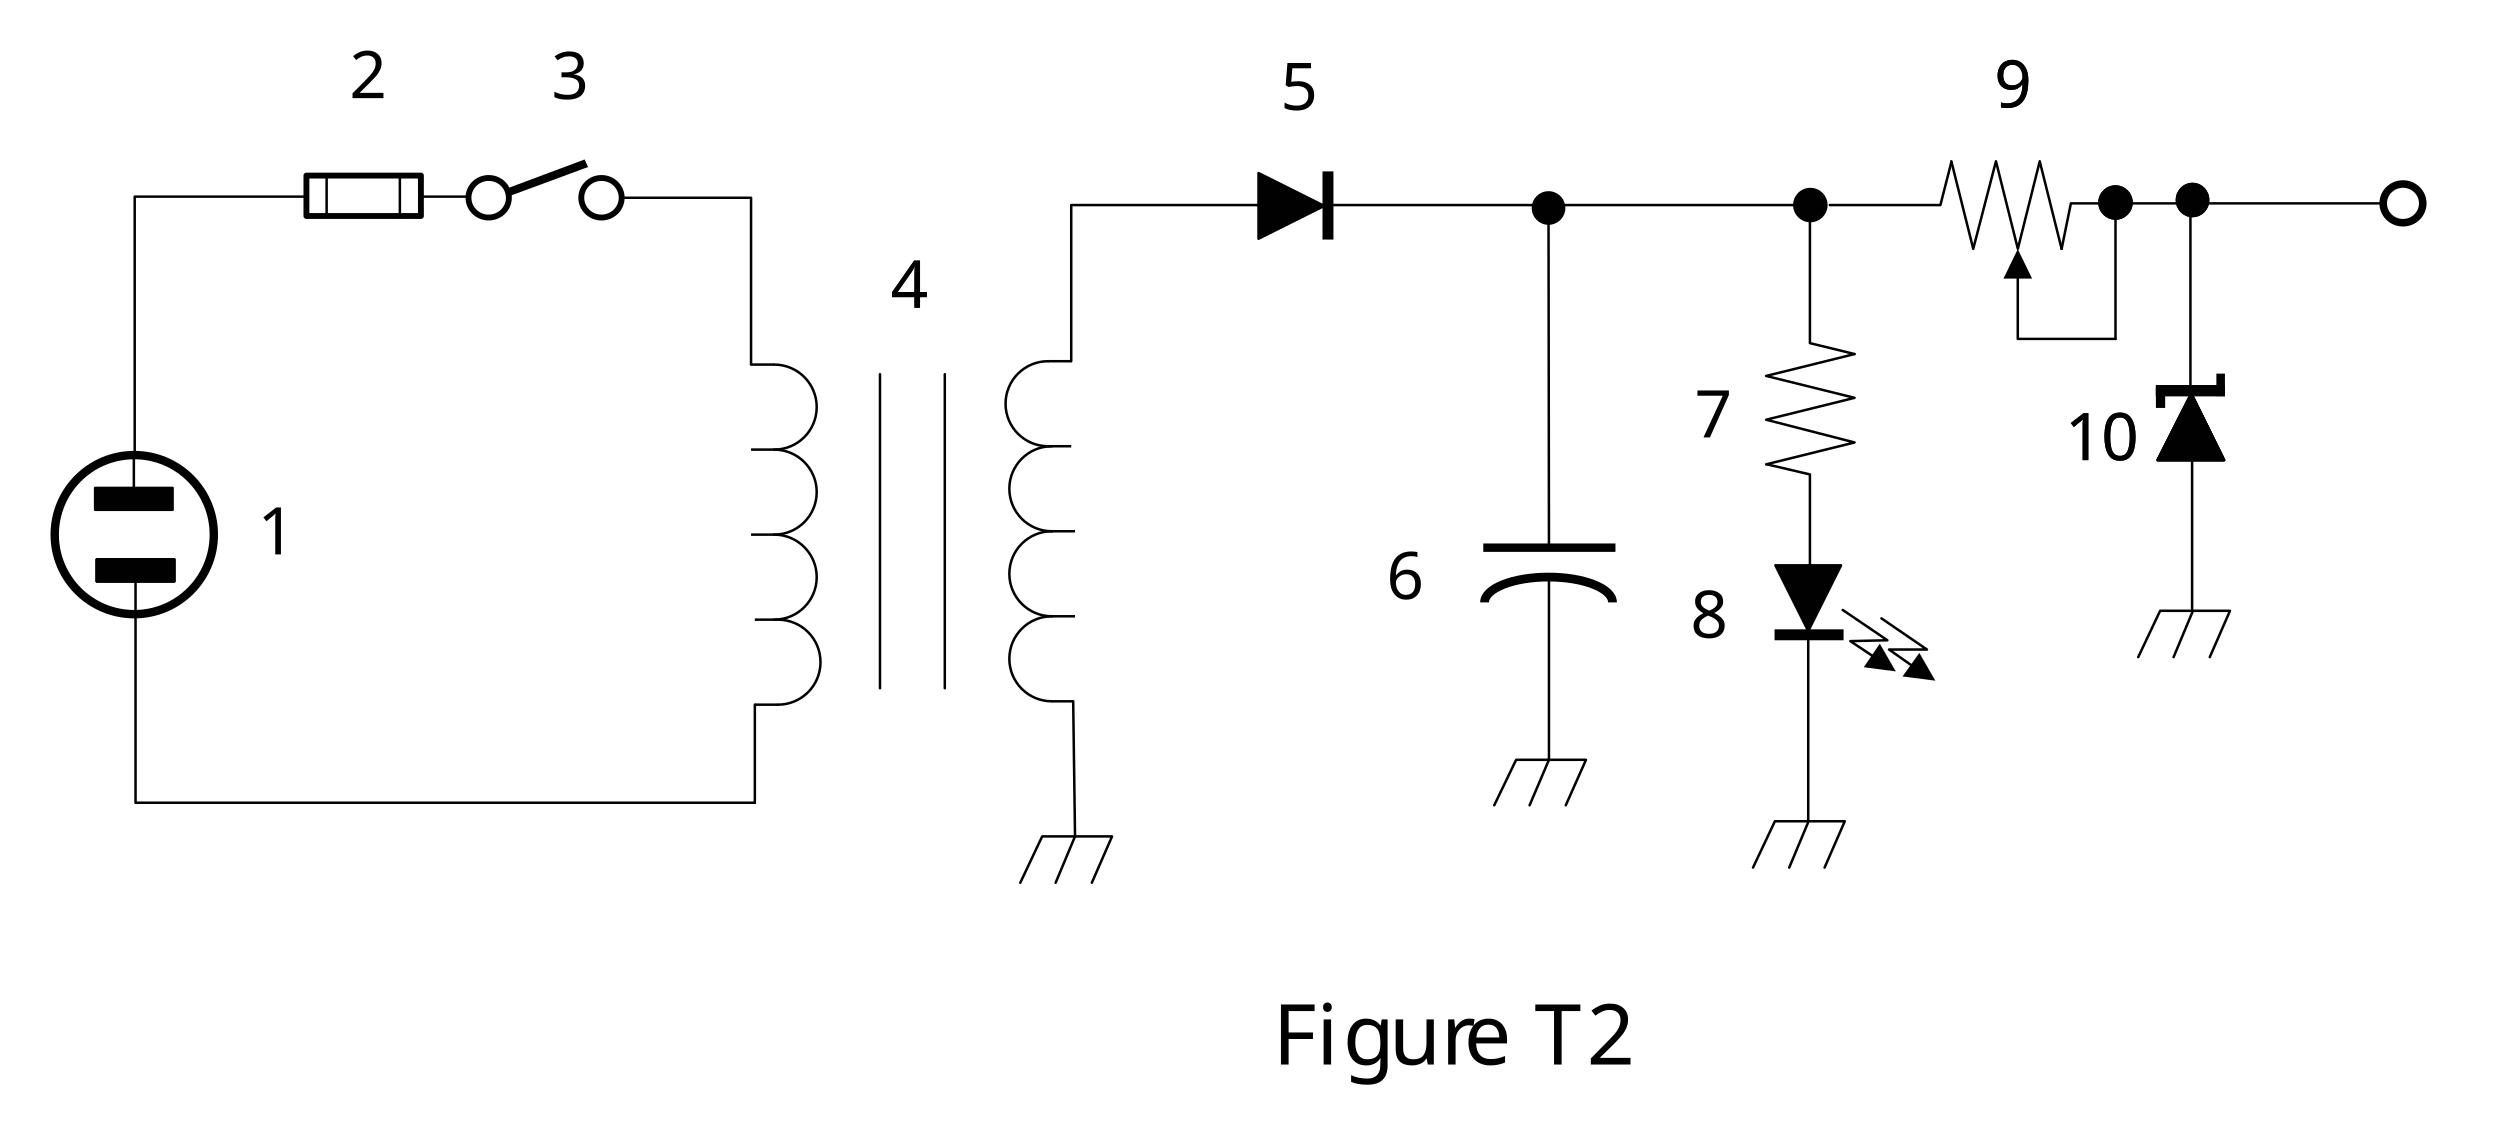
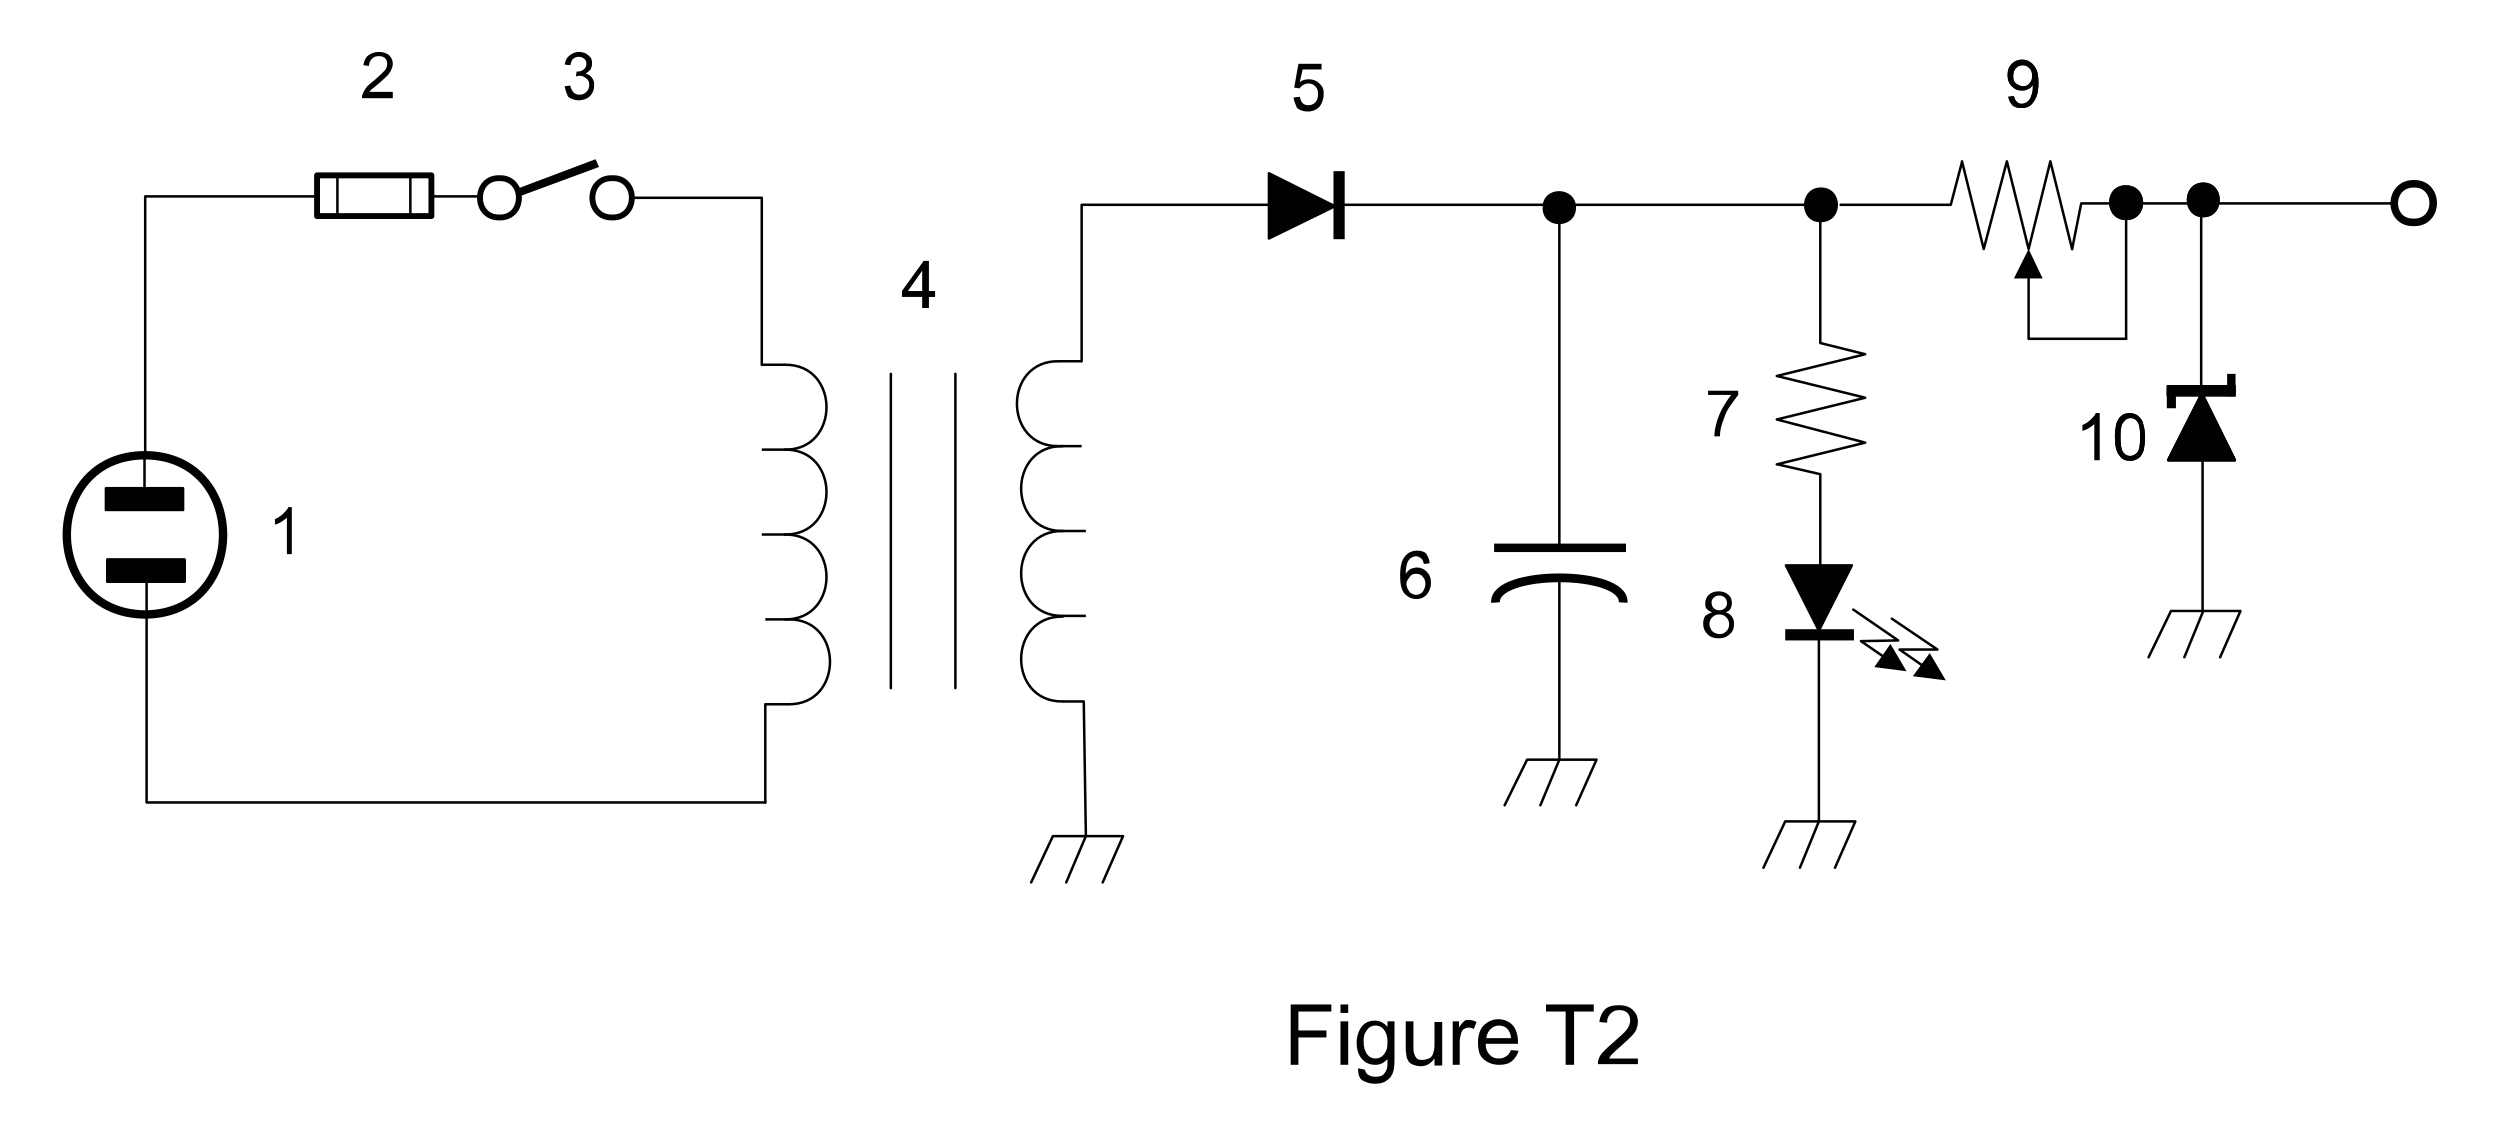
- <svg xmlns="http://www.w3.org/2000/svg" version="1.1" id="Layer_1" x="0px" y="0px" viewBox="0 0 356.37 160.39" style="enable-background:new 0 0 356.37 160.39;" xml:space="preserve">
-   <style type="text/css">
- 	.st0{fill:#010101;}
- 	.st1{fill:none;stroke:#010101;stroke-width:0.359;stroke-linecap:round;stroke-linejoin:round;stroke-miterlimit:10;}
- 	.st2{fill:none;stroke:#010101;stroke-width:0.839;stroke-linecap:round;stroke-linejoin:round;stroke-miterlimit:10;}
- 	.st3{fill:#010101;stroke:#010101;stroke-width:0.359;stroke-linecap:round;stroke-linejoin:round;stroke-miterlimit:10;}
- 	.st4{fill:none;stroke:#010101;stroke-width:1.199;stroke-linecap:round;stroke-linejoin:round;stroke-miterlimit:10;}
- 	.st5{fill-rule:evenodd;clip-rule:evenodd;fill:#010101;}
- 	.st6{font-family:'ArialMT';}
- 	.st7{font-size:9.359px;}
- 	.st8{fill:none;stroke:#010101;stroke-width:1.079;stroke-linecap:round;stroke-linejoin:round;stroke-miterlimit:10;}
- 	.st9{font-size:12px;}
- 	.st10{fill:none;stroke:#010101;stroke-width:0.359;stroke-miterlimit:10;}
- 	.st11{fill:none;stroke:#000000;stroke-width:1.25;stroke-miterlimit:10;}
- </style>
-   <polygon class="st0" points="312.36,56.11 317.04,65.59 307.56,65.59 " />
-   <polygon class="st1" points="312.36,56.11 317.04,65.59 307.56,65.59 " />
-   <rect x="307.32" y="54.91" class="st0" width="9.84" height="1.56" />
-   <line class="st1" x1="312.48" y1="87.07" x2="312.48" y2="64.39" />
-   <polyline class="st1" points="293.88,35.47 295.2,28.99 301.44,28.99 " />
-   <line class="st1" x1="107.6" y1="100.45" x2="107.6" y2="114.43" />
-   <line class="st1" x1="134.68" y1="53.35" x2="134.68" y2="98.11" />
-   <line class="st1" x1="125.44" y1="53.35" x2="125.44" y2="98.11" />
-   <rect x="43.68" y="25.03" class="st2" width="16.32" height="5.76" />
-   <line class="st1" x1="46.56" y1="25.03" x2="46.56" y2="30.67" />
-   <line class="st1" x1="57" y1="25.27" x2="57" y2="31.03" />
-   <line class="st1" x1="60.12" y1="28.03" x2="66.48" y2="28.03" />
-   <polygon class="st3" points="188.76,29.35 179.4,34.03 179.4,24.67 " />
-   <rect x="188.52" y="24.43" class="st0" width="1.56" height="9.72" />
-   <line class="st1" x1="152.98" y1="99.97" x2="153.24" y2="118.99" />
-   <polyline class="st1" points="145.44,125.83 148.56,119.23 158.52,119.23 155.64,125.83 " />
-   <line class="st1" x1="153.24" y1="119.23" x2="150.48" y2="125.83" />
-   <ellipse class="st2" cx="69.66" cy="28.19" rx="2.88" ry="2.82" />
-   <polyline class="st0" points="72.42,26.81 72.78,27.89 83.82,23.81 83.34,22.73 72.42,26.81 " />
-   <ellipse class="st2" cx="85.74" cy="28.19" rx="2.88" ry="2.82" />
-   <polyline class="st1" points="213,114.79 216.12,108.31 226.08,108.31 223.2,114.79 " />
-   <line class="st1" x1="220.8" y1="108.31" x2="218.04" y2="114.79" />
-   <g>
-     <circle class="st4" cx="19.14" cy="76.21" r="11.34" />
-   </g>
-   <rect x="13.56" y="69.55" class="st3" width="11.04" height="3.12" />
-   <rect x="13.8" y="79.75" class="st0" width="11.04" height="3.12" />
-   <rect x="13.8" y="79.75" class="st1" width="11.04" height="3.12" />
-   <line class="st1" x1="19.08" y1="64.87" x2="19.08" y2="69.79" />
-   <line class="st1" x1="19.32" y1="87.55" x2="19.32" y2="81.31" />
-   <polyline class="st1" points="43.68,28.03 37.44,28.03 19.2,28.03 19.2,64.87 " />
-   <path class="st1" d="M19.2,87.55" />
-   <polyline class="st1" points="107.6,114.43 19.32,114.43 19.32,87.55 " />
-   <polyline class="st1" points="88.62,28.19 107.06,28.19 107.06,51.97 " />
-   <polyline class="st1" points="180.86,29.23 152.7,29.23 152.7,51.49 " />
-   <polyline class="st1" points="251.76,66.19 264.36,63.07 251.76,59.83 264.36,56.71 251.76,53.59 264.36,50.47 " />
-   <polyline class="st1" points="264.36,50.47 258,48.91 258,29.23 " />
-   <polyline class="st1" points="251.88,66.19 258,67.63 258,81.79 " />
-   <polygon class="st3" points="257.76,89.95 253.08,80.59 262.44,80.59 " />
-   <rect x="252.96" y="89.71" class="st0" width="9.84" height="1.56" />
-   <polyline class="st1" points="262.68,86.95 269.04,91.27 263.76,91.39 267,93.55 " />
-   <polyline class="st5" points="265.68,95.11 270.24,95.71 267.96,91.75 265.68,95.11 " />
-   <polyline class="st1" points="268.2,88.15 274.68,92.59 269.28,92.59 272.52,94.87 " />
-   <polyline class="st5" points="271.2,96.43 275.88,97.03 273.6,93.07 271.2,96.43 " />
-   <line class="st1" x1="257.76" y1="89.95" x2="257.76" y2="117.07" />
-   <polyline class="st1" points="249.89,123.67 253.01,117.07 262.97,117.07 260.09,123.67 " />
-   <line class="st1" x1="257.81" y1="117.07" x2="255.05" y2="123.67" />
-   <line class="st1" x1="258.48" y1="29.23" x2="189.72" y2="29.23" />
-   <polyline class="st1" points="304.8,93.67 307.92,87.07 317.88,87.07 315,93.67 " />
-   <line class="st1" x1="312.6" y1="87.07" x2="309.84" y2="93.67" />
-   <path class="st1" d="M312.48,45.55" />
-   <polyline class="st1" points="301.32,28.99 312.24,28.99 312.24,55.8 " />
-   <line class="st1" x1="339.73" y1="28.99" x2="312.24" y2="28.99" />
-   <path class="st1" d="M339.72,29.23" />
-   <path class="st3" d="M222.96,29.65c0-1.23-0.99-2.22-2.22-2.22s-2.22,0.99-2.22,2.22s0.99,2.22,2.22,2.22S222.96,30.88,222.96,29.65  z" />
-   <circle class="st3" cx="258.06" cy="29.23" r="2.28" />
-   <ellipse class="st0" cx="312.54" cy="28.51" rx="2.22" ry="2.28" />
-   <ellipse class="st1" cx="312.54" cy="28.51" rx="2.22" ry="2.28" />
-   <circle class="st0" cx="301.56" cy="28.87" r="2.28" />
-   <circle class="st1" cx="301.56" cy="28.87" r="2.28" />
-   <g>
-     <text transform="matrix(1 0 0 1 36.7201 79.0298)" class="st0 st6 st7">1</text>
-   </g>
-   <g>
-     <text transform="matrix(1 0 0 1 49.8002 13.9899)" class="st0 st6 st7">2</text>
-   </g>
-   <g>
-     <text transform="matrix(1 0 0 1 182.5199 15.6695)" class="st0 st6 st7">5</text>
-   </g>
-   <g>
-     <text transform="matrix(1 0 0 1 126.9599 43.8697)" class="st0 st6 st7">4</text>
-   </g>
-   <g>
-     <text transform="matrix(1 0 0 1 78.601 14.1099)" class="st0 st6 st7">3</text>
-   </g>
-   <g>
-     <text transform="matrix(1 0 0 1 197.6401 85.3897)" class="st0 st6 st7">6</text>
-   </g>
-   <g>
-     <text transform="matrix(1 0 0 1 241.56 62.3497)" class="st0 st6 st7">7</text>
-   </g>
-   <g>
-     <text transform="matrix(1 0 0 1 240.9604 90.9097)" class="st0 st6 st7">8</text>
-   </g>
-   <g>
-     <text transform="matrix(1 0 0 1 284.2797 15.3096)" class="st0 st6 st7">9</text>
-   </g>
-   <g>
-     <text transform="matrix(1 0 0 1 294.3598 65.5899)" class="st0 st6 st7">1</text>
-     <text transform="matrix(1 0 0 1 299.5298 65.5899)" class="st0 st6 st7">0</text>
-   </g>
-   <line class="st1" x1="220.8" y1="78.07" x2="220.74" y2="31.87" />
-   <line class="st1" x1="220.8" y1="108.31" x2="220.8" y2="82.51" />
-   <rect x="211.44" y="77.47" class="st0" width="18.84" height="1.2" />
-   <polygon class="st0" points="312.36,56.11 317.04,65.59 307.56,65.59 " />
-   <polygon class="st1" points="312.36,56.11 317.04,65.59 307.56,65.59 " />
-   <rect x="307.32" y="54.91" class="st0" width="9.84" height="1.56" />
-   <polygon class="st0" points="312.36,56.11 317.04,65.59 307.56,65.59 " />
-   <polygon class="st1" points="312.36,56.11 317.04,65.59 307.56,65.59 " />
-   <rect x="307.32" y="54.91" class="st0" width="9.84" height="1.56" />
-   <rect x="307.32" y="55.27" class="st0" width="1.32" height="2.88" />
-   <rect x="315.94" y="53.26" class="st0" width="1.22" height="3.21" />
-   <polyline class="st1" points="293.88,35.47 290.76,22.99 287.64,35.47 284.52,22.99 281.28,35.47 278.16,22.99 " />
-   <polyline class="st1" points="278.16,23.11 276.6,29.23 260.84,29.23 " />
-   <polyline class="st1" points="287.63,39.35 287.63,48.31 301.56,48.31 " />
-   <polyline class="st5" points="289.67,39.71 287.63,35.51 285.59,39.71 289.67,39.71 " />
-   <rect x="13.8" y="79.75" class="st0" width="11.04" height="3.12" />
-   <rect x="13.8" y="79.75" class="st1" width="11.04" height="3.12" />
-   <rect x="13.8" y="79.75" class="st0" width="11.04" height="3.12" />
-   <rect x="13.8" y="79.75" class="st1" width="11.04" height="3.12" />
-   <ellipse class="st8" cx="342.54" cy="28.99" rx="2.82" ry="2.76" />
-   <path class="st1" d="M339.72,29.23" />
-   <ellipse class="st0" cx="312.54" cy="28.51" rx="2.22" ry="2.28" />
-   <ellipse class="st1" cx="312.54" cy="28.51" rx="2.22" ry="2.28" />
-   <line class="st1" x1="301.56" y1="48.31" x2="301.56" y2="29.23" />
-   <path class="st1" d="M288.24,47.71" />
-   <circle class="st0" cx="301.56" cy="28.87" r="2.28" />
-   <circle class="st1" cx="301.56" cy="28.87" r="2.28" />
-   <g>
-     <text transform="matrix(1 0 0 1 126.9599 43.8697)" class="st0 st6 st7">4</text>
-   </g>
-   <g>
-     <text transform="matrix(1 0 0 1 284.2797 15.3096)" class="st0 st6 st7">9</text>
-   </g>
-   <g>
-     <text transform="matrix(1 0 0 1 294.3598 65.5899)" class="st0 st6 st7">1</text>
-     <text transform="matrix(1 0 0 1 299.5298 65.5899)" class="st0 st6 st7">0</text>
-   </g>
-   <g>
-     <text transform="matrix(1 0 0 1 181.4399 151.7496)" class="st0 st6 st9">Fi</text>
-     <text transform="matrix(1 0 0 1 191.4399 151.7496)" class="st0 st6 st9">g</text>
-     <text transform="matrix(1 0 0 1 197.9999 151.7496)" class="st0 st6 st9">ur</text>
-     <text transform="matrix(1 0 0 1 208.6699 151.7496)" class="st0 st6 st9">e</text>
-     <text transform="matrix(1 0 0 1 215.3899 151.7496)" class="st0 st6 st9"> </text>
-     <text transform="matrix(1 0 0 1 218.7299 151.7496)" class="st0 st6 st9">T</text>
-     <text transform="matrix(1 0 0 1 226.1899 151.7496)" class="st0 st6 st9">2</text>
-   </g>
-   <g>
-     <line class="st10" x1="149.4" y1="51.49" x2="152.7" y2="51.49" />
-     <path class="st1" d="M149.4,63.61c-3.35,0-6.06-2.71-6.06-6.06s2.71-6.06,6.06-6.06" />
-     <line class="st10" x1="149.4" y1="63.61" x2="152.7" y2="63.61" />
-     <path class="st1" d="M149.94,75.73c-3.35,0-6.06-2.71-6.06-6.06s2.71-6.06,6.06-6.06" />
-     <line class="st10" x1="149.94" y1="75.73" x2="153.24" y2="75.73" />
-     <path class="st1" d="M149.94,87.85c-3.35,0-6.06-2.71-6.06-6.06s2.71-6.06,6.06-6.06" />
-     <line class="st10" x1="149.94" y1="87.85" x2="153.24" y2="87.85" />
-     <path class="st1" d="M149.94,99.97c-3.35,0-6.06-2.71-6.06-6.06s2.71-6.06,6.06-6.06" />
-     <line class="st10" x1="149.94" y1="99.97" x2="152.98" y2="99.97" />
-   </g>
-   <g>
-     <line class="st10" x1="110.9" y1="100.45" x2="107.6" y2="100.45" />
-     <path class="st1" d="M110.9,88.33c3.35,0,6.06,2.71,6.06,6.06s-2.71,6.06-6.06,6.06" />
-     <line class="st10" x1="110.9" y1="88.33" x2="107.6" y2="88.33" />
-     <path class="st1" d="M110.36,76.21c3.35,0,6.06,2.71,6.06,6.06s-2.71,6.06-6.06,6.06" />
-     <line class="st10" x1="110.36" y1="76.21" x2="107.06" y2="76.21" />
-     <path class="st1" d="M110.36,64.09c3.35,0,6.06,2.71,6.06,6.06s-2.71,6.06-6.06,6.06" />
-     <line class="st10" x1="110.36" y1="64.09" x2="107.06" y2="64.09" />
-     <path class="st1" d="M110.36,51.97c3.35,0,6.06,2.71,6.06,6.06s-2.71,6.06-6.06,6.06" />
-     <line class="st10" x1="110.36" y1="51.97" x2="107.06" y2="51.97" />
-   </g>
-   <path class="st11" d="M229.86,85.87c0-1.99-4.08-3.61-9.12-3.61s-9.12,1.61-9.12,3.61" />
+ <svg xmlns="http://www.w3.org/2000/svg" xml:space="preserve" id="Layer_1" x="0" y="0" baseProfile="basic" version="1.1" viewBox="0 0 356.4 160.4">
+   <style>.st0{fill:#010101}.st1,.st2{fill:none;stroke:#010101;stroke-width:.359;stroke-linecap:round;stroke-linejoin:round;stroke-miterlimit:10}.st2{stroke-width:.839}.st3,.st5{fill:#010101}.st3{stroke:#010101;stroke-width:.359;stroke-linecap:round;stroke-linejoin:round;stroke-miterlimit:10}.st5{fill-rule:evenodd;clip-rule:evenodd}.st7{fill:none;stroke:#010101;stroke-width:.359;stroke-miterlimit:10}</style>
+   <path d="m313.9 56.1 4.7 9.5h-9.5z" class="st0" />
+   <path d="m313.9 56.1 4.7 9.5h-9.5z" class="st1" />
+   <path d="M308.9 54.9h9.8v1.6h-9.8z" class="st0" />
+   <path d="M314 87.1V64.4m-18.6-28.9 1.3-6.5h6.3m-193.9 71.4v14m27.1-61.1v44.8M127 53.3v44.8" class="st1" />
+   <path d="M45.2 25h16.3v5.8H45.2z" class="st2" />
+   <path d="M48.1 25v5.7m10.4-5.4V31m3.2-3H68" class="st1" />
+   <path d="m190.3 29.4-9.4 4.6v-9.3z" class="st3" />
+   <path d="M190.1 24.4h1.6v9.7h-1.6z" class="st0" />
+   <path d="m154.5 100 .3 19m-7.8 6.8 3.1-6.6h10l-2.9 6.6m-2.4-6.6-2.8 6.6" class="st1" />
+   <path d="M71.2 25.4c3.7-.1 3.7 5.7 0 5.6-3.7.1-3.7-5.7 0-5.6" class="st2" />
+   <path d="m74 26.8.3 1.1 11.1-4.1-.5-1.1z" class="st0" />
+   <path d="M87.3 25.4c3.7-.1 3.7 5.7 0 5.6-3.8.1-3.8-5.7 0-5.6" class="st2" />
+   <path d="m214.5 114.8 3.2-6.5h9.9l-2.9 6.5m-2.4-6.5-2.7 6.5" class="st1" />
+   <path d="M20.7 64.9c14.8.1 14.8 22.6 0 22.7-14.9-.1-14.9-22.7 0-22.7" style="fill:none;stroke:#010101;stroke-width:1.199;stroke-linecap:round;stroke-linejoin:round;stroke-miterlimit:10" />
+   <path d="M15.1 69.6h11v3.1h-11z" class="st3" />
+   <path d="M15.3 79.8h11v3.1h-11z" class="st0" />
+   <path d="M15.3 79.8h11v3.1h-11zm5.3-14.9v4.9m.3 17.8v-6.3M45.2 28H20.7v36.8m88.4 49.6H20.9V87.6m69.3-59.4h18.4V52m73.8-22.8h-28.2v22.3m99.1 14.7 12.6-3.1-12.6-3.3 12.6-3.1-12.6-3.1 12.6-3.1m0 0-6.4-1.6V29.2m-6.1 37 6.1 1.4v14.2" class="st1" />
+   <path d="m259.3 89.9-4.7-9.3h9.4z" class="st3" />
+   <path d="M254.5 89.7h9.8v1.6h-9.8z" class="st0" />
+   <path d="m264.2 86.9 6.4 4.4-5.3.1 3.2 2.2" class="st1" />
+   <path d="m267.2 95.1 4.6.6-2.3-3.9z" class="st5" />
+   <path d="m269.7 88.2 6.5 4.4h-5.4l3.3 2.3" class="st1" />
+   <path d="m272.7 96.4 4.7.6-2.3-3.9z" class="st5" />
+   <path d="M259.3 89.9v27.2m-7.9 6.6 3.1-6.6h10l-2.9 6.6m-2.3-6.6-2.7 6.6m3.4-94.5h-68.7m115 64.5 3.2-6.6h9.9l-2.9 6.6m-2.4-6.6-2.7 6.6M302.9 29h10.9v26.8M341.3 29h-27.5" class="st1" />
+   <path d="M224.5 29.6c0-2.9-4.5-2.9-4.4 0-.1 2.9 4.4 2.9 4.4 0m35.1-2.7c3 0 3 4.6 0 4.6-3 .1-3-4.6 0-4.6" class="st3" />
+   <path d="M314.1 26.2c2.9 0 2.9 4.6 0 4.6s-2.9-4.6 0-4.6" class="st0" />
+   <path d="M314.1 26.2c2.9 0 2.9 4.6 0 4.6s-2.9-4.6 0-4.6" class="st1" />
+   <path d="M303.1 26.6c3 0 3 4.6 0 4.6s-3-4.7 0-4.6" class="st0" />
+   <path d="M303.1 26.6c3 0 3 4.6 0 4.6s-3-4.7 0-4.6" class="st1" />
+   <path d="M41.7 79h-.8v-5.2c-.2.2-.5.4-.8.6s-.6.3-.9.4V74c.5-.2.9-.5 1.2-.8s.6-.6.7-.9h.5V79zM56 13.2v.8h-4.4c0-.2 0-.4.1-.6.1-.3.3-.6.5-.9s.6-.6 1.1-1c.7-.6 1.2-1.1 1.5-1.4s.4-.7.4-1-.1-.6-.3-.8-.5-.3-.9-.3-.7.1-1 .4c-.2.2-.4.6-.4 1l-.8-.1c.1-.6.3-1.1.7-1.4s.9-.5 1.5-.5 1.2.2 1.5.5.5.7.5 1.2c0 .3-.1.5-.2.8s-.3.5-.5.8c-.3.3-.7.7-1.3 1.2-.5.4-.8.7-1 .8-.1.1-.3.3-.3.4H56zm128.4.7.9-.1c.1.4.2.7.4.9s.5.3.8.3c.4 0 .7-.1 1-.4s.4-.7.4-1.2-.1-.8-.4-1.1-.6-.4-1-.4c-.3 0-.5.1-.7.2s-.4.3-.5.5l-.8-.1.6-3.4h3.3v.8h-2.7l-.4 1.8c.4-.3.8-.4 1.3-.4q.9 0 1.5.6c.6.6.6.9.6 1.6 0 .6-.2 1.1-.5 1.6-.4.5-1 .8-1.8.8-.6 0-1.1-.2-1.5-.5-.2-.5-.4-.9-.5-1.5m-52.9 30v-1.6h-2.9v-.8l3.1-4.3h.7v4.3h.9v.8h-.9v1.6zm0-2.4v-3l-2.1 3zm-51-29.2.8-.1c.1.5.3.8.5 1s.5.3.8.3c.4 0 .7-.1 1-.4s.4-.6.4-1-.1-.7-.4-.9c-.2-.2-.6-.4-.9-.4-.2 0-.3 0-.6.1l.1-.7h.1q.6 0 .9-.3c.3-.2.4-.5.4-.8s-.1-.6-.3-.7c-.2-.2-.5-.3-.8-.3s-.6.1-.8.3-.3.5-.4.9l-.8-.1c.1-.6.3-1 .7-1.3s.8-.5 1.3-.5c.4 0 .7.1 1 .2.3.2.5.4.7.6.2.3.2.6.2.9s-.1.6-.2.8c-.2.2-.4.4-.7.6q.6.15.9.6c.3.45.3.6.3 1.1q0 .9-.6 1.5c-.4.4-1 .6-1.6.6s-1.1-.2-1.5-.5c-.2-.4-.4-.9-.5-1.5m123.3 68-.8.1c-.1-.3-.2-.6-.3-.7-.2-.2-.5-.4-.8-.4s-.5.1-.7.2c-.3.2-.5.5-.6.8s-.2.9-.2 1.5c.2-.3.4-.5.7-.7.3-.1.6-.2.9-.2.5 0 1 .2 1.4.6s.6.9.6 1.6q0 .6-.3 1.2c-.2.4-.4.6-.7.8s-.7.3-1.1.3c-.7 0-1.2-.3-1.7-.8-.4-.5-.6-1.3-.6-2.5 0-1.3.2-2.2.7-2.8.4-.5 1-.8 1.7-.8.5 0 1 .1 1.3.4.3.5.5.9.5 1.4m-3.3 2.9c0 .3.1.6.2.8s.3.5.5.6.4.2.7.2.6-.1.9-.4c.2-.3.4-.7.4-1.1 0-.5-.1-.8-.4-1.1-.2-.3-.6-.4-.9-.4-.4 0-.7.1-.9.4s-.5.6-.5 1m43-26.7v-.8h4.3v.6c-.4.5-.8 1.1-1.3 1.8s-.7 1.5-1 2.3q-.3.9-.3 1.8h-.8c0-.5.1-1.2.3-1.9s.5-1.5.9-2.2.8-1.3 1.2-1.8h-3.3zm.6 30.8c-.3-.1-.6-.3-.8-.5s-.2-.5-.2-.8c0-.5.2-.9.5-1.2s.8-.5 1.4-.5 1.1.2 1.4.5c.4.3.5.8.5 1.2 0 .3-.1.6-.2.8s-.4.4-.7.5q.6.15.9.6c.3.45.3.7.3 1.1 0 .6-.2 1.1-.6 1.4-.4.4-.9.6-1.6.6s-1.2-.2-1.6-.6q-.6-.6-.6-1.5c0-.4.1-.8.3-1.1.3-.2.6-.4 1-.5m-.4 1.7c0 .2.1.5.2.7s.3.4.5.5.5.2.7.2c.4 0 .7-.1 1-.4s.4-.6.4-1-.1-.7-.4-1-.6-.4-1-.4-.7.1-1 .4-.4.6-.4 1m.3-3.1c0 .3.1.6.3.8s.5.3.8.3.6-.1.8-.3.3-.4.3-.7-.1-.6-.3-.8-.5-.3-.8-.3-.6.1-.8.3-.3.4-.3.7m42.3-72.1.8-.1c.1.4.2.6.4.8s.4.3.7.3.5-.1.7-.2.3-.3.5-.5c.1-.2.2-.5.3-.8s.1-.7.1-1v-.2c-.2.3-.4.5-.7.6-.3.2-.6.2-.9.2-.6 0-1-.2-1.4-.6s-.6-.9-.6-1.6.2-1.2.6-1.6q.6-.6 1.5-.6c.4 0 .8.1 1.2.4s.6.6.8 1 .3 1.1.3 1.9c0 .9-.1 1.5-.3 2s-.5.9-.8 1.2c-.4.3-.8.4-1.3.4s-1-.1-1.3-.4-.5-.7-.6-1.2m3.4-3c0-.5-.1-.8-.4-1.1s-.6-.4-.9-.4c-.4 0-.7.1-1 .4s-.4.7-.4 1.2c0 .4.1.8.4 1s.6.4 1 .4.7-.1.9-.4c.3-.3.4-.6.4-1.1m9.7 54.8h-.8v-5.2c-.2.2-.5.4-.8.6s-.6.3-.9.4v-.8c.5-.2.9-.5 1.2-.8s.6-.6.7-.9h.5v6.7zm2.1-3.3c0-.8.1-1.4.2-1.9.2-.5.4-.9.7-1.1.3-.3.7-.4 1.2-.4.4 0 .7.1.9.2.3.1.5.4.7.6s.3.6.4 1 .2.9.2 1.6c0 .8-.1 1.4-.2 1.9-.2.5-.4.9-.7 1.1s-.7.4-1.2.4c-.6 0-1.2-.2-1.5-.7-.5-.5-.7-1.5-.7-2.7m.8 0c0 1.1.1 1.8.4 2.2s.6.5 1 .5.7-.2 1-.5c.3-.4.4-1.1.4-2.2s-.1-1.8-.4-2.2-.6-.5-1-.5-.7.2-.9.5c-.4.3-.5 1.1-.5 2.2" class="st0" />
+   <path d="M222.3 78.1V31.9m0 76.4V82.5" class="st1" />
+   <path d="M213 77.5h18.8v1.2H213zm100.9-21.4 4.7 9.5h-9.5z" class="st0" />
+   <path d="m313.9 56.1 4.7 9.5h-9.5z" class="st1" />
+   <path d="M308.9 54.9h9.8v1.6h-9.8z" class="st0" />
+   <path d="m313.9 56.1 4.7 9.5h-9.5z" class="st0" />
+   <path d="m313.9 56.1 4.7 9.5h-9.5z" class="st1" />
+   <path d="M308.9 54.9h9.8v1.6h-9.8z" class="st0" />
+   <path d="M308.9 55.3h1.3v2.9h-1.3zm8.6-2h1.2v3.2h-1.2z" class="st0" />
+   <path d="M295.4 35.5 292.3 23l-3.1 12.5-3.1-12.5-3.3 12.5-3.1-12.5m0 .1-1.6 6.1h-15.7m26.8 10.1v9h13.9" class="st1" />
+   <path d="m291.2 39.7-2-4.2-2.1 4.2z" class="st5" />
+   <path d="M15.3 79.8h11v3.1h-11z" class="st0" />
+   <path d="M15.3 79.8h11v3.1h-11z" class="st1" />
+   <path d="M15.3 79.8h11v3.1h-11z" class="st0" />
+   <path d="M15.3 79.8h11v3.1h-11z" class="st1" />
+   <path d="M344.1 26.2c3.7-.1 3.7 5.6 0 5.5-3.7.1-3.7-5.5 0-5.5" style="fill:none;stroke:#010101;stroke-width:1.079;stroke-linecap:round;stroke-linejoin:round;stroke-miterlimit:10" />
+   <path d="M314.1 26.2c2.9 0 2.9 4.6 0 4.6s-2.9-4.6 0-4.6" class="st0" />
+   <path d="M314.1 26.2c2.9 0 2.9 4.6 0 4.6s-2.9-4.6 0-4.6m-11 22.1V29.2" class="st1" />
+   <path d="M303.1 26.6c3 0 3 4.6 0 4.6s-3-4.7 0-4.6" class="st0" />
+   <path d="M303.1 26.6c3 0 3 4.6 0 4.6s-3-4.7 0-4.6" class="st1" />
+   <path d="M131.5 43.9v-1.6h-2.9v-.8l3.1-4.3h.7v4.3h.9v.8h-.9v1.6zm0-2.4v-3l-2.1 3zm154.8-27.7.8-.1c.1.4.2.6.4.8s.4.3.7.3.5-.1.7-.2.3-.3.5-.5c.1-.2.2-.5.3-.8s.1-.7.1-1v-.2c-.2.3-.4.5-.7.6-.3.2-.6.2-.9.2-.6 0-1-.2-1.4-.6s-.6-.9-.6-1.6.2-1.2.6-1.6q.6-.6 1.5-.6c.4 0 .8.1 1.2.4s.6.6.8 1 .3 1.1.3 1.9c0 .9-.1 1.5-.3 2s-.5.9-.8 1.2c-.4.3-.8.4-1.3.4s-1-.1-1.3-.4-.5-.7-.6-1.2m3.4-3c0-.5-.1-.8-.4-1.1s-.6-.4-.9-.4c-.4 0-.7.1-1 .4s-.4.7-.4 1.2c0 .4.1.8.4 1s.6.4 1 .4.7-.1.9-.4c.3-.3.4-.6.4-1.1m9.7 54.8h-.8v-5.2c-.2.2-.5.4-.8.6s-.6.3-.9.4v-.8c.5-.2.9-.5 1.2-.8s.6-.6.7-.9h.5v6.7zm2.1-3.3c0-.8.1-1.4.2-1.9.2-.5.4-.9.7-1.1.3-.3.7-.4 1.2-.4.4 0 .7.1.9.2.3.1.5.4.7.6s.3.6.4 1 .2.9.2 1.6c0 .8-.1 1.4-.2 1.9-.2.5-.4.9-.7 1.1s-.7.4-1.2.4c-.6 0-1.2-.2-1.5-.7-.5-.5-.7-1.5-.7-2.7m.8 0c0 1.1.1 1.8.4 2.2s.6.5 1 .5.7-.2 1-.5c.3-.4.4-1.1.4-2.2s-.1-1.8-.4-2.2-.6-.5-1-.5-.7.2-.9.5c-.4.3-.5 1.1-.5 2.2M184 151.8v-8.6h5.8v1h-4.7v2.7h4v1h-4v3.9zm7.1-7.4v-1.2h1.1v1.2zm0 7.4v-6.2h1.1v6.2zm2.5.5 1 .2c0 .3.2.5.4.7.3.2.6.3 1.1.3s.9-.1 1.1-.3.4-.5.5-.8c.1-.2.1-.7.1-1.4-.5.5-1 .8-1.7.8-.9 0-1.5-.3-2-.9s-.7-1.4-.7-2.2c0-.6.1-1.1.3-1.6s.5-.9.9-1.2.9-.4 1.4-.4q1.05 0 1.8.9v-.8h1v5.4q0 1.5-.3 2.1c-.3.6-.5.7-.9 1s-1 .4-1.6.4c-.7 0-1.3-.2-1.8-.5s-.6-1.1-.6-1.7m.8-3.8c0 .8.2 1.4.5 1.8s.7.6 1.2.6q.75 0 1.2-.6c.45-.6.5-1 .5-1.8s-.2-1.3-.5-1.7-.7-.6-1.2-.6q-.75 0-1.2.6c-.45.6-.5 1-.5 1.7m10.1 3.3v-.9c-.5.7-1.1 1.1-2 1.1-.4 0-.7-.1-1-.2s-.6-.3-.7-.5-.3-.5-.3-.8c0-.2-.1-.5-.1-1v-3.9h1.1v3.5c0 .6 0 .9.1 1.1.1.3.2.5.4.7s.5.2.8.2.6-.1.9-.2.5-.4.6-.7.2-.7.2-1.2v-3.3h1.1v6.2h-1.1zm2.6 0v-6.2h.9v.9c.2-.4.5-.7.7-.9s.4-.2.7-.2c.4 0 .7.1 1.1.3l-.4 1c-.3-.2-.5-.2-.8-.2-.2 0-.4.1-.6.2s-.3.3-.4.6c-.1.4-.2.8-.2 1.2v3.3zm8.3-2.1 1.1.1c-.2.6-.5 1.1-1 1.5s-1.1.5-1.8.5c-.9 0-1.6-.3-2.2-.8s-.8-1.3-.8-2.4c0-1 .3-1.9.8-2.4s1.2-.9 2.1-.9c.8 0 1.5.3 2 .8s.8 1.4.8 2.4v.3h-4.6c0 .7.2 1.2.6 1.6s.8.5 1.3.5c.4 0 .7-.1 1-.3s.5-.4.7-.9m-3.5-1.7h3.5c0-.5-.2-.9-.4-1.2-.3-.4-.8-.6-1.3-.6s-.9.2-1.2.5-.6.8-.6 1.3m11.3 3.8v-7.6h-2.8v-1h6.8v1h-2.8v7.6zm10.3-1.1v1h-5.7c0-.3 0-.5.1-.7.1-.4.4-.8.7-1.1s.8-.8 1.4-1.3c.9-.8 1.6-1.4 1.9-1.8s.5-.9.5-1.3-.1-.8-.4-1.1-.7-.4-1.2-.4-.9.2-1.2.5-.5.7-.5 1.3l-1.1-.1c.1-.8.4-1.4.8-1.8s1.1-.6 2-.6c.8 0 1.5.2 2 .7s.7 1 .7 1.7c0 .3-.1.7-.2 1s-.4.7-.7 1-.9.9-1.6 1.5c-.6.5-1 .9-1.2 1.1s-.3.4-.4.6h4.1z" class="st0" />
+   <path d="M150.9 51.5h3.3" class="st7" />
+   <path d="M150.9 63.6c-7.9.1-7.9-12.2 0-12.1" class="st1" />
+   <path d="M150.9 63.6h3.3" class="st7" />
+   <path d="M151.5 75.7c-7.9.1-7.9-12.2 0-12.1" class="st1" />
+   <path d="M151.5 75.7h3.3" class="st7" />
+   <path d="M151.5 87.8c-7.9.1-7.9-12.2 0-12.1" class="st1" />
+   <path d="M151.5 87.8h3.3" class="st7" />
+   <path d="M151.5 100c-7.9.1-7.9-12.2 0-12.1" class="st1" />
+   <path d="M151.5 100h3m-42.1.4h-3.3" class="st7" />
+   <path d="M112.4 88.3c7.9-.1 7.9 12.2 0 12.1" class="st1" />
+   <path d="M112.4 88.3h-3.3" class="st7" />
+   <path d="M111.9 76.2c7.9-.1 7.9 12.2 0 12.1" class="st1" />
+   <path d="M111.9 76.2h-3.3" class="st7" />
+   <path d="M111.9 64.1c7.9-.1 7.9 12.2 0 12.1" class="st1" />
+   <path d="M111.9 64.1h-3.3" class="st7" />
+   <path d="M111.9 52c7.9-.1 7.9 12.2 0 12.1" class="st1" />
+   <path d="M111.9 52h-3.3" class="st7" />
+   <path d="M231.4 85.9c.3-4.7-18.5-4.7-18.2 0" style="fill:none;stroke:#000;stroke-width:1.25;stroke-miterlimit:10" />
</svg>
